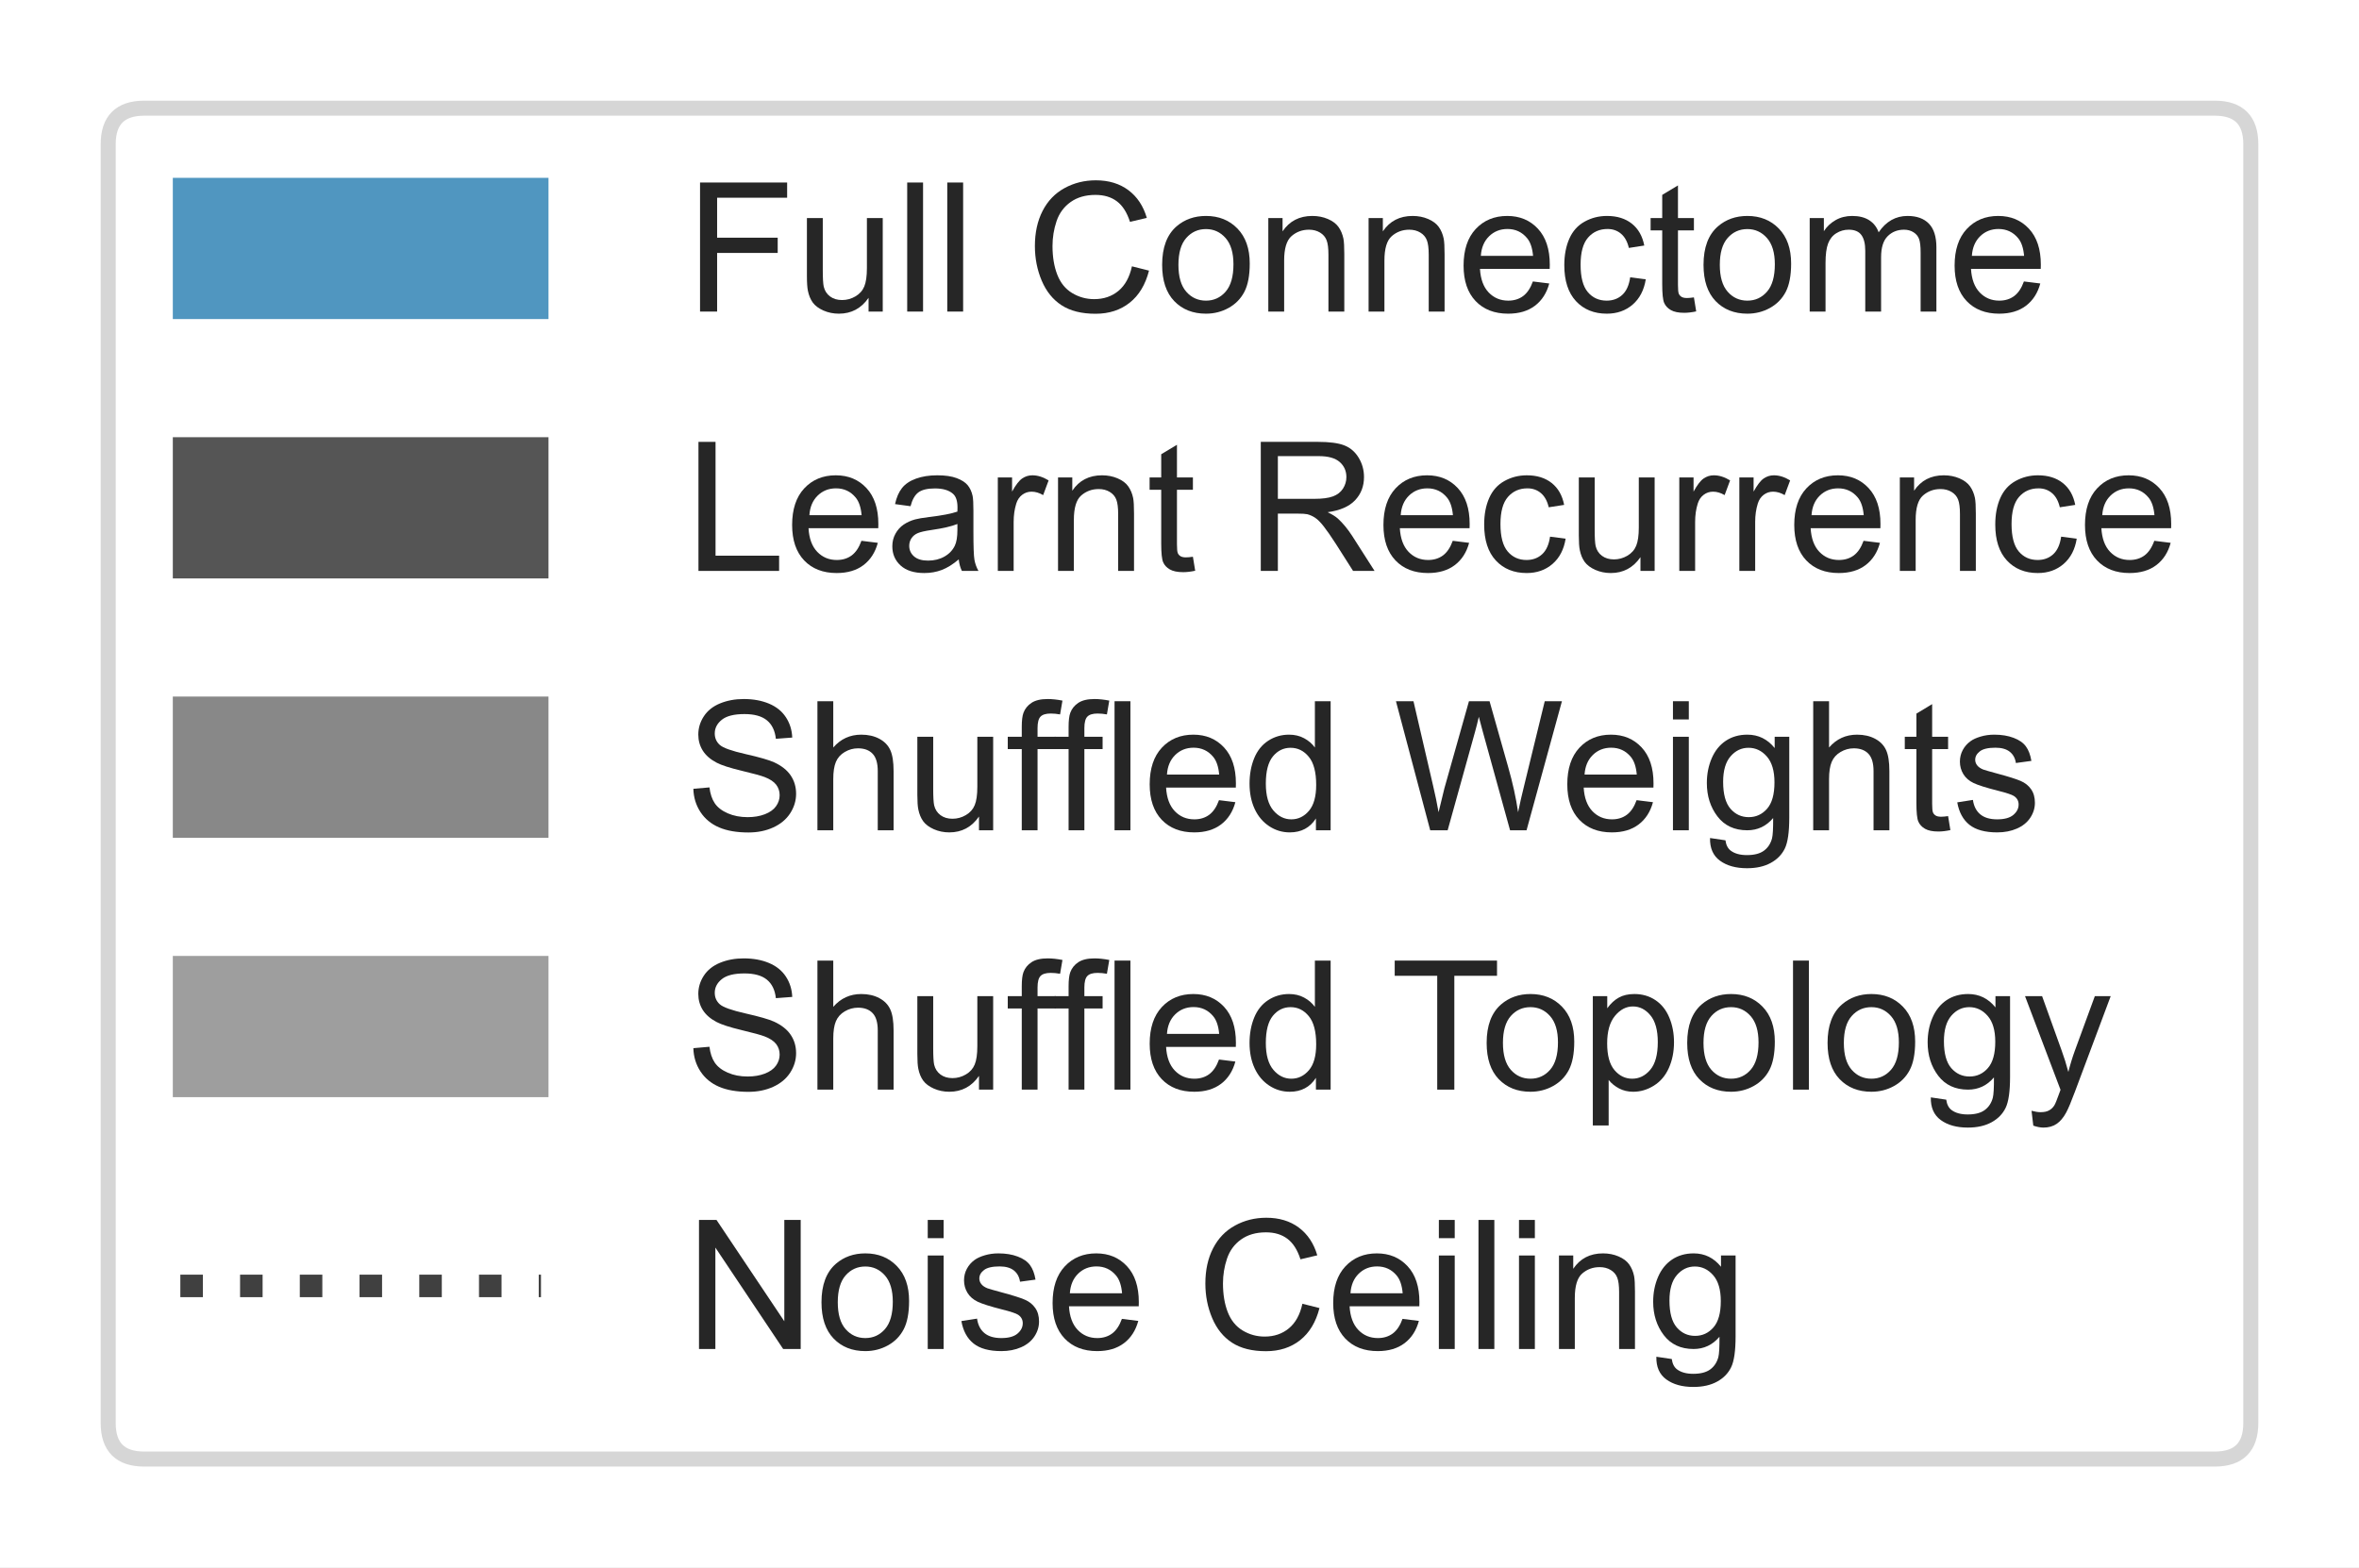
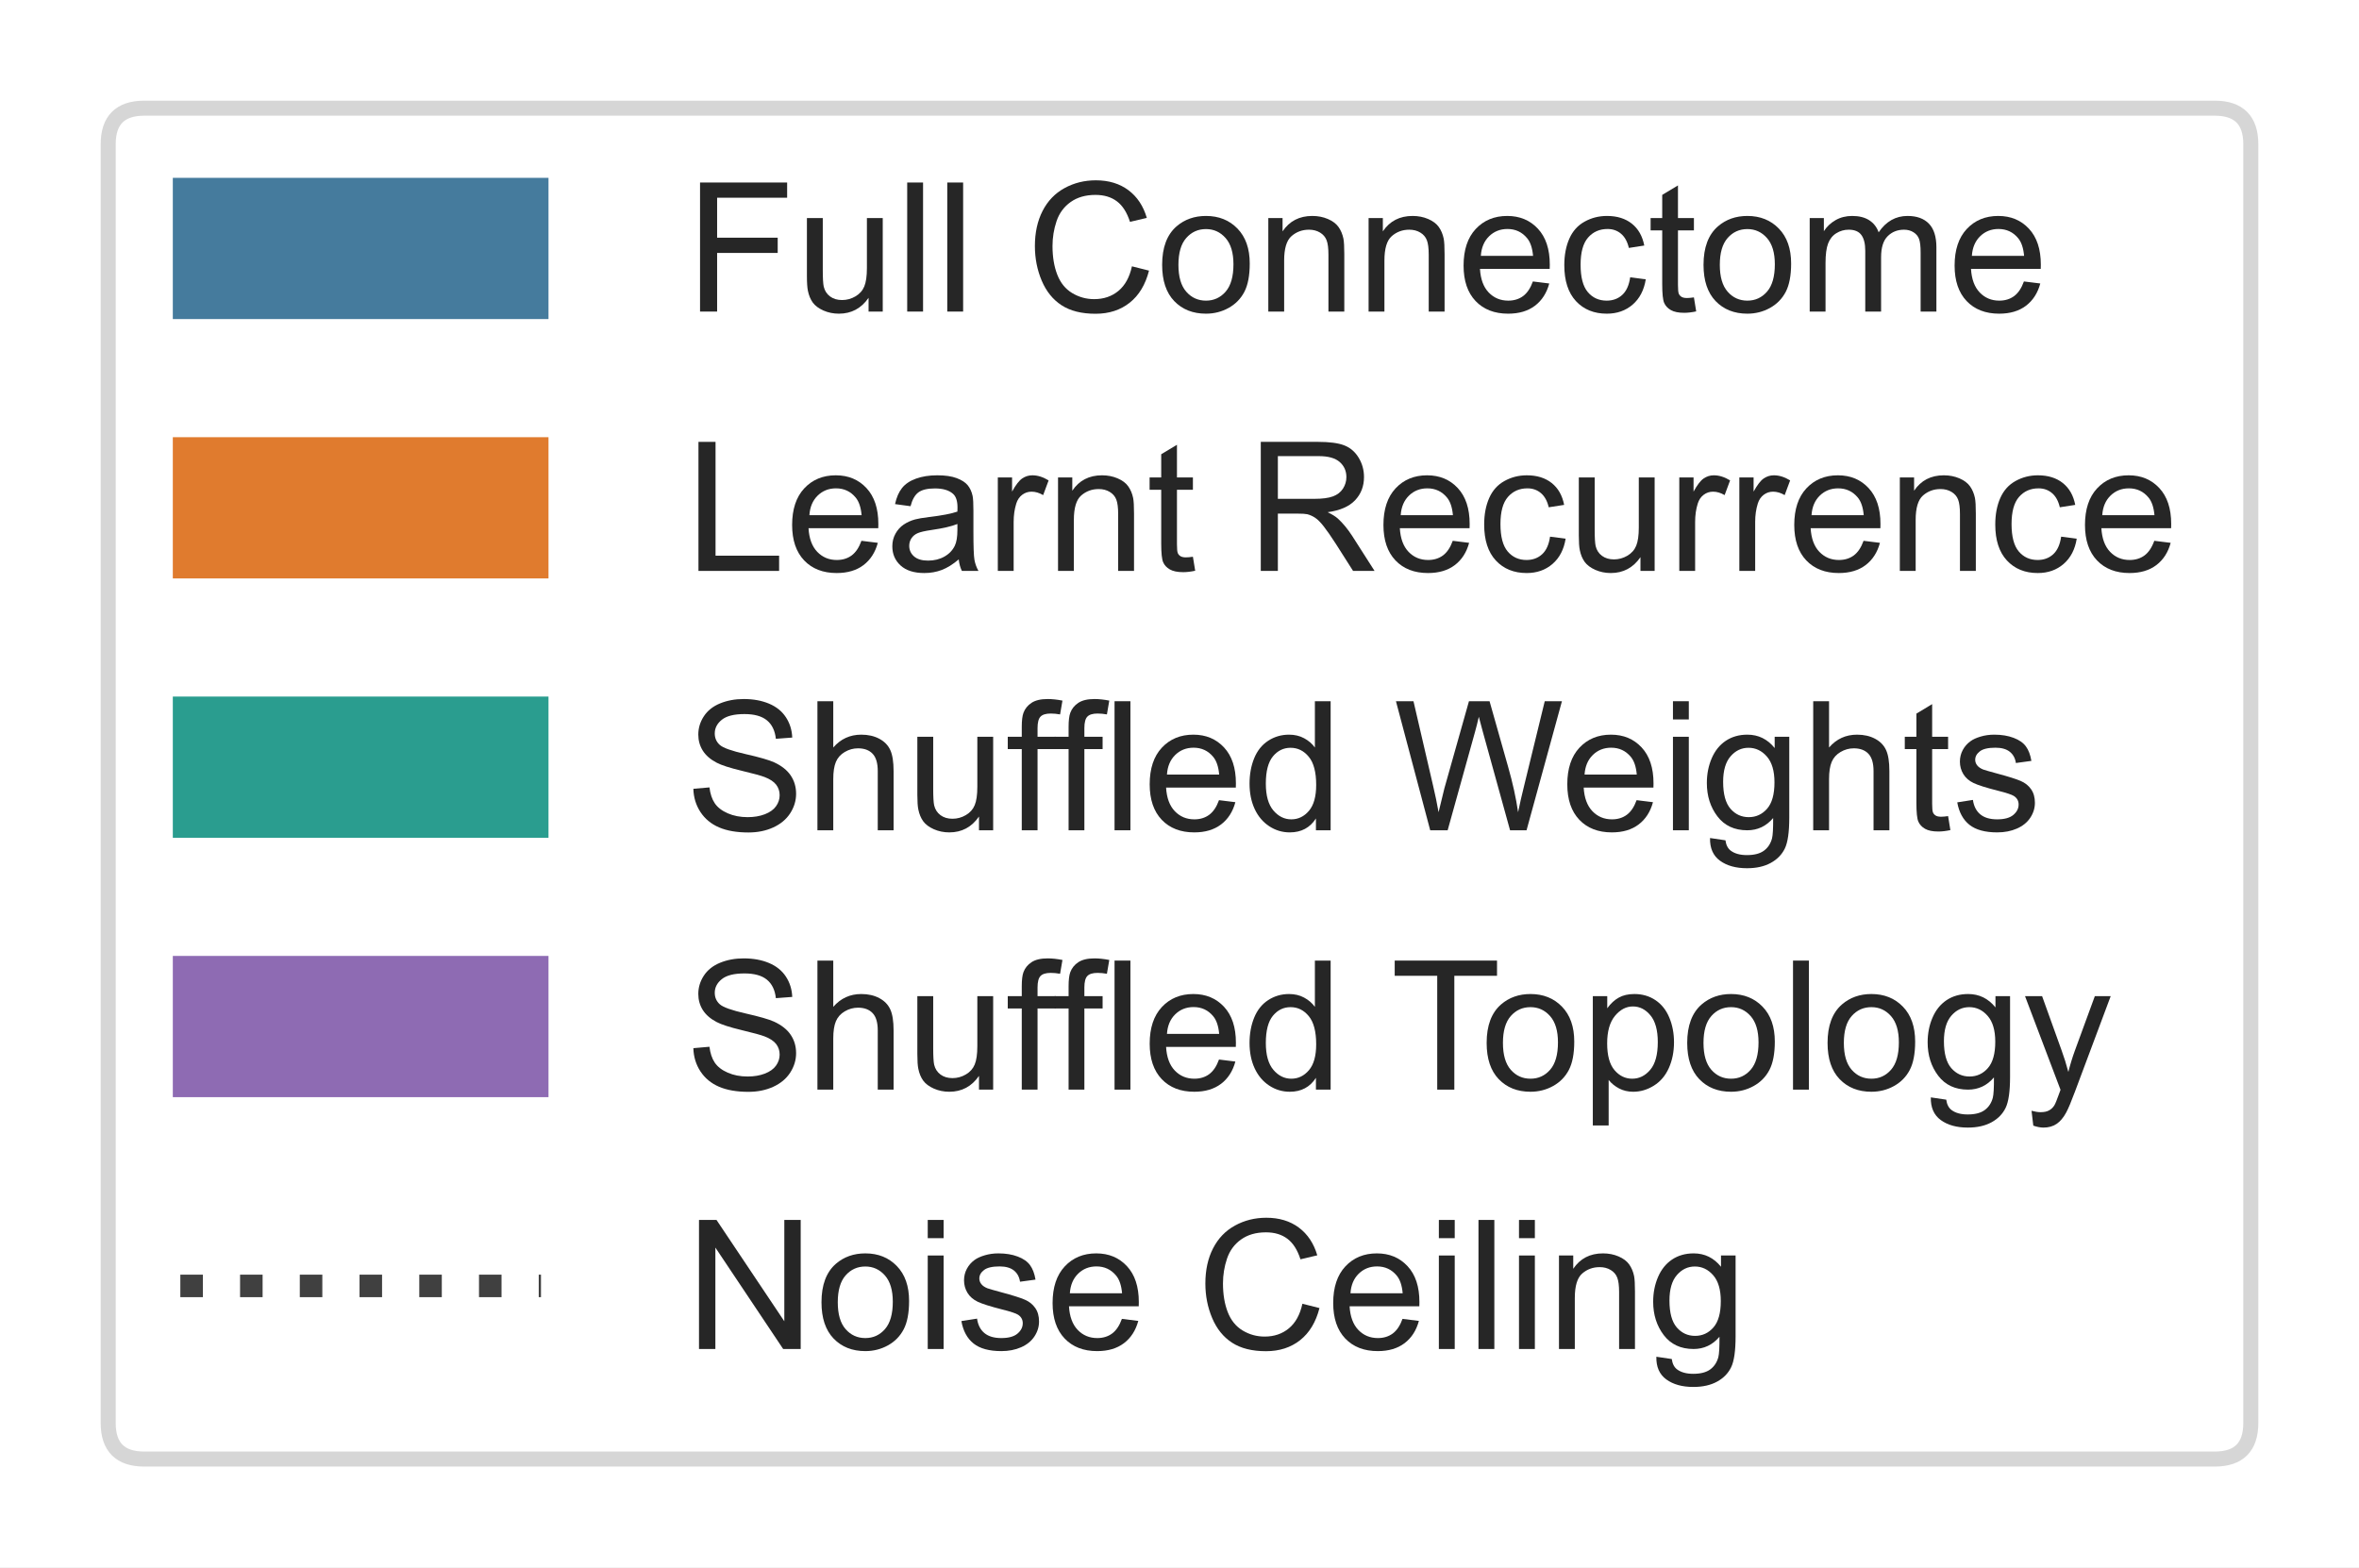
<svg xmlns="http://www.w3.org/2000/svg" xmlns:xlink="http://www.w3.org/1999/xlink" width="156.979pt" height="104.309pt" viewBox="0 0 156.979 104.309" version="1.1">
  <defs>
    <style type="text/css">*{stroke-linejoin: round; stroke-linecap: butt}</style>
  </defs>
  <g id="figure_1">
    <g id="patch_1">
      <path d="M 0 104.309  L 156.979 104.309  L 156.979 0  L 0 0  z " style="fill: #ffffff" />
    </g>
    <g id="legend_1">
      <g id="patch_2">
        <path d="M 9.6 97.109  L 147.379 97.109  Q 149.779 97.109 149.779 94.709  L 149.779 9.6  Q 149.779 7.2 147.379 7.2  L 9.6 7.2  Q 7.2 7.2 7.2 9.6  L 7.2 94.709  Q 7.2 97.109 9.6 97.109  z " style="fill: #ffffff; opacity: 0.8; stroke: #cccccc; stroke-linejoin: miter" />
      </g>
      <g id="patch_3">
-         <path d="M 12 20.736  L 36 20.736  L 36 12.336  L 12 12.336  z " style="fill: #5096c0; stroke: #5096c0; stroke-linejoin: miter" />
+         <path d="M 12 20.736  L 36 20.736  L 36 12.336  L 12 12.336  z " style="fill: #457b9d; stroke: #457b9d; stroke-linejoin: miter" />
      </g>
      <g id="text_1">
        <g style="fill: #262626" transform="translate(45.6 20.73633) scale(0.12 -0.12)">
          <defs>
            <path id="ArialMT-29" d="M 525 0  L 525 4581  L 3616 4581  L 3616 4041  L 1131 4041  L 1131 2622  L 3281 2622  L 3281 2081  L 1131 2081  L 1131 0  L 525 0  z " transform="scale(0.015625)" />
            <path id="ArialMT-58" d="M 2597 0  L 2597 488  Q 2209 -75 1544 -75  Q 1250 -75 995 37  Q 741 150 617 320  Q 494 491 444 738  Q 409 903 409 1263  L 409 3319  L 972 3319  L 972 1478  Q 972 1038 1006 884  Q 1059 663 1231 536  Q 1403 409 1656 409  Q 1909 409 2131 539  Q 2353 669 2445 892  Q 2538 1116 2538 1541  L 2538 3319  L 3100 3319  L 3100 0  L 2597 0  z " transform="scale(0.015625)" />
            <path id="ArialMT-4f" d="M 409 0  L 409 4581  L 972 4581  L 972 0  L 409 0  z " transform="scale(0.015625)" />
            <path id="ArialMT-3" transform="scale(0.015625)" />
            <path id="ArialMT-26" d="M 3763 1606  L 4369 1453  Q 4178 706 3683 314  Q 3188 -78 2472 -78  Q 1731 -78 1267 223  Q 803 525 561 1097  Q 319 1669 319 2325  Q 319 3041 592 3573  Q 866 4106 1370 4382  Q 1875 4659 2481 4659  Q 3169 4659 3637 4309  Q 4106 3959 4291 3325  L 3694 3184  Q 3534 3684 3231 3912  Q 2928 4141 2469 4141  Q 1941 4141 1586 3887  Q 1231 3634 1087 3207  Q 944 2781 944 2328  Q 944 1744 1114 1308  Q 1284 872 1643 656  Q 2003 441 2422 441  Q 2931 441 3284 734  Q 3638 1028 3763 1606  z " transform="scale(0.015625)" />
            <path id="ArialMT-52" d="M 213 1659  Q 213 2581 725 3025  Q 1153 3394 1769 3394  Q 2453 3394 2887 2945  Q 3322 2497 3322 1706  Q 3322 1066 3130 698  Q 2938 331 2570 128  Q 2203 -75 1769 -75  Q 1072 -75 642 372  Q 213 819 213 1659  z M 791 1659  Q 791 1022 1069 705  Q 1347 388 1769 388  Q 2188 388 2466 706  Q 2744 1025 2744 1678  Q 2744 2294 2464 2611  Q 2184 2928 1769 2928  Q 1347 2928 1069 2612  Q 791 2297 791 1659  z " transform="scale(0.015625)" />
            <path id="ArialMT-51" d="M 422 0  L 422 3319  L 928 3319  L 928 2847  Q 1294 3394 1984 3394  Q 2284 3394 2536 3286  Q 2788 3178 2913 3003  Q 3038 2828 3088 2588  Q 3119 2431 3119 2041  L 3119 0  L 2556 0  L 2556 2019  Q 2556 2363 2490 2533  Q 2425 2703 2258 2804  Q 2091 2906 1866 2906  Q 1506 2906 1245 2678  Q 984 2450 984 1813  L 984 0  L 422 0  z " transform="scale(0.015625)" />
            <path id="ArialMT-48" d="M 2694 1069  L 3275 997  Q 3138 488 2766 206  Q 2394 -75 1816 -75  Q 1088 -75 661 373  Q 234 822 234 1631  Q 234 2469 665 2931  Q 1097 3394 1784 3394  Q 2450 3394 2872 2941  Q 3294 2488 3294 1666  Q 3294 1616 3291 1516  L 816 1516  Q 847 969 1125 678  Q 1403 388 1819 388  Q 2128 388 2347 550  Q 2566 713 2694 1069  z M 847 1978  L 2700 1978  Q 2663 2397 2488 2606  Q 2219 2931 1791 2931  Q 1403 2931 1139 2672  Q 875 2413 847 1978  z " transform="scale(0.015625)" />
            <path id="ArialMT-46" d="M 2588 1216  L 3141 1144  Q 3050 572 2676 248  Q 2303 -75 1759 -75  Q 1078 -75 664 370  Q 250 816 250 1647  Q 250 2184 428 2587  Q 606 2991 970 3192  Q 1334 3394 1763 3394  Q 2303 3394 2647 3120  Q 2991 2847 3088 2344  L 2541 2259  Q 2463 2594 2264 2762  Q 2066 2931 1784 2931  Q 1359 2931 1093 2626  Q 828 2322 828 1663  Q 828 994 1084 691  Q 1341 388 1753 388  Q 2084 388 2306 591  Q 2528 794 2588 1216  z " transform="scale(0.015625)" />
            <path id="ArialMT-57" d="M 1650 503  L 1731 6  Q 1494 -44 1306 -44  Q 1000 -44 831 53  Q 663 150 594 308  Q 525 466 525 972  L 525 2881  L 113 2881  L 113 3319  L 525 3319  L 525 4141  L 1084 4478  L 1084 3319  L 1650 3319  L 1650 2881  L 1084 2881  L 1084 941  Q 1084 700 1114 631  Q 1144 563 1211 522  Q 1278 481 1403 481  Q 1497 481 1650 503  z " transform="scale(0.015625)" />
            <path id="ArialMT-50" d="M 422 0  L 422 3319  L 925 3319  L 925 2853  Q 1081 3097 1340 3245  Q 1600 3394 1931 3394  Q 2300 3394 2536 3241  Q 2772 3088 2869 2813  Q 3263 3394 3894 3394  Q 4388 3394 4653 3120  Q 4919 2847 4919 2278  L 4919 0  L 4359 0  L 4359 2091  Q 4359 2428 4304 2576  Q 4250 2725 4106 2815  Q 3963 2906 3769 2906  Q 3419 2906 3187 2673  Q 2956 2441 2956 1928  L 2956 0  L 2394 0  L 2394 2156  Q 2394 2531 2256 2718  Q 2119 2906 1806 2906  Q 1569 2906 1367 2781  Q 1166 2656 1075 2415  Q 984 2175 984 1722  L 984 0  L 422 0  z " transform="scale(0.015625)" />
          </defs>
          <use xlink:href="#ArialMT-29" />
          <use xlink:href="#ArialMT-58" transform="translate(61.07812 0)" />
          <use xlink:href="#ArialMT-4f" transform="translate(116.6875 0)" />
          <use xlink:href="#ArialMT-4f" transform="translate(138.9062 0)" />
          <use xlink:href="#ArialMT-3" transform="translate(161.125 0)" />
          <use xlink:href="#ArialMT-26" transform="translate(188.9062 0)" />
          <use xlink:href="#ArialMT-52" transform="translate(261.125 0)" />
          <use xlink:href="#ArialMT-51" transform="translate(316.7344 0)" />
          <use xlink:href="#ArialMT-51" transform="translate(372.3438 0)" />
          <use xlink:href="#ArialMT-48" transform="translate(427.9531 0)" />
          <use xlink:href="#ArialMT-46" transform="translate(483.5625 0)" />
          <use xlink:href="#ArialMT-57" transform="translate(533.5625 0)" />
          <use xlink:href="#ArialMT-52" transform="translate(561.3438 0)" />
          <use xlink:href="#ArialMT-50" transform="translate(616.9531 0)" />
          <use xlink:href="#ArialMT-48" transform="translate(700.25 0)" />
        </g>
      </g>
      <g id="patch_4">
-         <path d="M 12 37.998  L 36 37.998  L 36 29.598  L 12 29.598  z " style="fill: #555555; stroke: #555555; stroke-linejoin: miter" />
+         <path d="M 12 37.998  L 36 37.998  L 36 29.598  L 12 29.598  z " style="fill: #e07b2e; stroke: #e07b2e; stroke-linejoin: miter" />
      </g>
      <g id="text_2">
        <g style="fill: #262626" transform="translate(45.6 37.99805) scale(0.12 -0.12)">
          <defs>
            <path id="ArialMT-2f" d="M 469 0  L 469 4581  L 1075 4581  L 1075 541  L 3331 541  L 3331 0  L 469 0  z " transform="scale(0.015625)" />
            <path id="ArialMT-44" d="M 2588 409  Q 2275 144 1986 34  Q 1697 -75 1366 -75  Q 819 -75 525 192  Q 231 459 231 875  Q 231 1119 342 1320  Q 453 1522 633 1644  Q 813 1766 1038 1828  Q 1203 1872 1538 1913  Q 2219 1994 2541 2106  Q 2544 2222 2544 2253  Q 2544 2597 2384 2738  Q 2169 2928 1744 2928  Q 1347 2928 1158 2789  Q 969 2650 878 2297  L 328 2372  Q 403 2725 575 2942  Q 747 3159 1072 3276  Q 1397 3394 1825 3394  Q 2250 3394 2515 3294  Q 2781 3194 2906 3042  Q 3031 2891 3081 2659  Q 3109 2516 3109 2141  L 3109 1391  Q 3109 606 3145 398  Q 3181 191 3288 0  L 2700 0  Q 2613 175 2588 409  z M 2541 1666  Q 2234 1541 1622 1453  Q 1275 1403 1131 1340  Q 988 1278 909 1158  Q 831 1038 831 891  Q 831 666 1001 516  Q 1172 366 1500 366  Q 1825 366 2078 508  Q 2331 650 2450 897  Q 2541 1088 2541 1459  L 2541 1666  z " transform="scale(0.015625)" />
            <path id="ArialMT-55" d="M 416 0  L 416 3319  L 922 3319  L 922 2816  Q 1116 3169 1280 3281  Q 1444 3394 1641 3394  Q 1925 3394 2219 3213  L 2025 2691  Q 1819 2813 1613 2813  Q 1428 2813 1281 2702  Q 1134 2591 1072 2394  Q 978 2094 978 1738  L 978 0  L 416 0  z " transform="scale(0.015625)" />
            <path id="ArialMT-35" d="M 503 0  L 503 4581  L 2534 4581  Q 3147 4581 3465 4457  Q 3784 4334 3975 4021  Q 4166 3709 4166 3331  Q 4166 2844 3850 2509  Q 3534 2175 2875 2084  Q 3116 1969 3241 1856  Q 3506 1613 3744 1247  L 4541 0  L 3778 0  L 3172 953  Q 2906 1366 2734 1584  Q 2563 1803 2427 1890  Q 2291 1978 2150 2013  Q 2047 2034 1813 2034  L 1109 2034  L 1109 0  L 503 0  z M 1109 2559  L 2413 2559  Q 2828 2559 3062 2645  Q 3297 2731 3419 2920  Q 3541 3109 3541 3331  Q 3541 3656 3305 3865  Q 3069 4075 2559 4075  L 1109 4075  L 1109 2559  z " transform="scale(0.015625)" />
          </defs>
          <use xlink:href="#ArialMT-2f" />
          <use xlink:href="#ArialMT-48" transform="translate(55.60938 0)" />
          <use xlink:href="#ArialMT-44" transform="translate(111.2188 0)" />
          <use xlink:href="#ArialMT-55" transform="translate(166.8281 0)" />
          <use xlink:href="#ArialMT-51" transform="translate(200.125 0)" />
          <use xlink:href="#ArialMT-57" transform="translate(255.7344 0)" />
          <use xlink:href="#ArialMT-3" transform="translate(283.5156 0)" />
          <use xlink:href="#ArialMT-35" transform="translate(311.2969 0)" />
          <use xlink:href="#ArialMT-48" transform="translate(383.5156 0)" />
          <use xlink:href="#ArialMT-46" transform="translate(439.125 0)" />
          <use xlink:href="#ArialMT-58" transform="translate(489.125 0)" />
          <use xlink:href="#ArialMT-55" transform="translate(544.7344 0)" />
          <use xlink:href="#ArialMT-55" transform="translate(578.0312 0)" />
          <use xlink:href="#ArialMT-48" transform="translate(611.3281 0)" />
          <use xlink:href="#ArialMT-51" transform="translate(666.9375 0)" />
          <use xlink:href="#ArialMT-46" transform="translate(722.5469 0)" />
          <use xlink:href="#ArialMT-48" transform="translate(772.5469 0)" />
        </g>
      </g>
      <g id="patch_5">
-         <path d="M 12 55.26  L 36 55.26  L 36 46.86  L 12 46.86  z " style="fill: #888888; stroke: #888888; stroke-linejoin: miter" />
+         <path d="M 12 55.26  L 36 55.26  L 36 46.86  L 12 46.86  z " style="fill: #2a9d8f; stroke: #2a9d8f; stroke-linejoin: miter" />
      </g>
      <g id="text_3">
        <g style="fill: #262626" transform="translate(45.6 55.25977) scale(0.12 -0.12)">
          <defs>
            <path id="ArialMT-36" d="M 288 1472  L 859 1522  Q 900 1178 1048 958  Q 1197 738 1509 602  Q 1822 466 2213 466  Q 2559 466 2825 569  Q 3091 672 3220 851  Q 3350 1031 3350 1244  Q 3350 1459 3225 1620  Q 3100 1781 2813 1891  Q 2628 1963 1997 2114  Q 1366 2266 1113 2400  Q 784 2572 623 2826  Q 463 3081 463 3397  Q 463 3744 659 4045  Q 856 4347 1234 4503  Q 1613 4659 2075 4659  Q 2584 4659 2973 4495  Q 3363 4331 3572 4012  Q 3781 3694 3797 3291  L 3216 3247  Q 3169 3681 2898 3903  Q 2628 4125 2100 4125  Q 1550 4125 1298 3923  Q 1047 3722 1047 3438  Q 1047 3191 1225 3031  Q 1400 2872 2139 2705  Q 2878 2538 3153 2413  Q 3553 2228 3743 1945  Q 3934 1663 3934 1294  Q 3934 928 3725 604  Q 3516 281 3123 101  Q 2731 -78 2241 -78  Q 1619 -78 1198 103  Q 778 284 539 648  Q 300 1013 288 1472  z " transform="scale(0.015625)" />
            <path id="ArialMT-4b" d="M 422 0  L 422 4581  L 984 4581  L 984 2938  Q 1378 3394 1978 3394  Q 2347 3394 2619 3248  Q 2891 3103 3008 2847  Q 3125 2591 3125 2103  L 3125 0  L 2563 0  L 2563 2103  Q 2563 2525 2380 2717  Q 2197 2909 1863 2909  Q 1613 2909 1392 2779  Q 1172 2650 1078 2428  Q 984 2206 984 1816  L 984 0  L 422 0  z " transform="scale(0.015625)" />
            <path id="ArialMT-49" d="M 556 0  L 556 2881  L 59 2881  L 59 3319  L 556 3319  L 556 3672  Q 556 4006 616 4169  Q 697 4388 901 4523  Q 1106 4659 1475 4659  Q 1713 4659 2000 4603  L 1916 4113  Q 1741 4144 1584 4144  Q 1328 4144 1222 4034  Q 1116 3925 1116 3625  L 1116 3319  L 1763 3319  L 1763 2881  L 1116 2881  L 1116 0  L 556 0  z " transform="scale(0.015625)" />
            <path id="ArialMT-47" d="M 2575 0  L 2575 419  Q 2259 -75 1647 -75  Q 1250 -75 917 144  Q 584 363 401 755  Q 219 1147 219 1656  Q 219 2153 384 2558  Q 550 2963 881 3178  Q 1213 3394 1622 3394  Q 1922 3394 2156 3267  Q 2391 3141 2538 2938  L 2538 4581  L 3097 4581  L 3097 0  L 2575 0  z M 797 1656  Q 797 1019 1065 703  Q 1334 388 1700 388  Q 2069 388 2326 689  Q 2584 991 2584 1609  Q 2584 2291 2321 2609  Q 2059 2928 1675 2928  Q 1300 2928 1048 2622  Q 797 2316 797 1656  z " transform="scale(0.015625)" />
            <path id="ArialMT-3a" d="M 1294 0  L 78 4581  L 700 4581  L 1397 1578  Q 1509 1106 1591 641  Q 1766 1375 1797 1488  L 2669 4581  L 3400 4581  L 4056 2263  Q 4303 1400 4413 641  Q 4500 1075 4641 1638  L 5359 4581  L 5969 4581  L 4713 0  L 4128 0  L 3163 3491  Q 3041 3928 3019 4028  Q 2947 3713 2884 3491  L 1913 0  L 1294 0  z " transform="scale(0.015625)" />
            <path id="ArialMT-4c" d="M 425 3934  L 425 4581  L 988 4581  L 988 3934  L 425 3934  z M 425 0  L 425 3319  L 988 3319  L 988 0  L 425 0  z " transform="scale(0.015625)" />
            <path id="ArialMT-4a" d="M 319 -275  L 866 -356  Q 900 -609 1056 -725  Q 1266 -881 1628 -881  Q 2019 -881 2231 -725  Q 2444 -569 2519 -288  Q 2563 -116 2559 434  Q 2191 0 1641 0  Q 956 0 581 494  Q 206 988 206 1678  Q 206 2153 378 2554  Q 550 2956 876 3175  Q 1203 3394 1644 3394  Q 2231 3394 2613 2919  L 2613 3319  L 3131 3319  L 3131 450  Q 3131 -325 2973 -648  Q 2816 -972 2473 -1159  Q 2131 -1347 1631 -1347  Q 1038 -1347 672 -1080  Q 306 -813 319 -275  z M 784 1719  Q 784 1066 1043 766  Q 1303 466 1694 466  Q 2081 466 2343 764  Q 2606 1063 2606 1700  Q 2606 2309 2336 2618  Q 2066 2928 1684 2928  Q 1309 2928 1046 2623  Q 784 2319 784 1719  z " transform="scale(0.015625)" />
            <path id="ArialMT-56" d="M 197 991  L 753 1078  Q 800 744 1014 566  Q 1228 388 1613 388  Q 2000 388 2187 545  Q 2375 703 2375 916  Q 2375 1106 2209 1216  Q 2094 1291 1634 1406  Q 1016 1563 777 1677  Q 538 1791 414 1992  Q 291 2194 291 2438  Q 291 2659 392 2848  Q 494 3038 669 3163  Q 800 3259 1026 3326  Q 1253 3394 1513 3394  Q 1903 3394 2198 3281  Q 2494 3169 2634 2976  Q 2775 2784 2828 2463  L 2278 2388  Q 2241 2644 2061 2787  Q 1881 2931 1553 2931  Q 1166 2931 1000 2803  Q 834 2675 834 2503  Q 834 2394 903 2306  Q 972 2216 1119 2156  Q 1203 2125 1616 2013  Q 2213 1853 2448 1751  Q 2684 1650 2818 1456  Q 2953 1263 2953 975  Q 2953 694 2789 445  Q 2625 197 2315 61  Q 2006 -75 1616 -75  Q 969 -75 630 194  Q 291 463 197 991  z " transform="scale(0.015625)" />
          </defs>
          <use xlink:href="#ArialMT-36" />
          <use xlink:href="#ArialMT-4b" transform="translate(66.70312 0)" />
          <use xlink:href="#ArialMT-58" transform="translate(122.3125 0)" />
          <use xlink:href="#ArialMT-49" transform="translate(177.9219 0)" />
          <use xlink:href="#ArialMT-49" transform="translate(203.8906 0)" />
          <use xlink:href="#ArialMT-4f" transform="translate(231.6719 0)" />
          <use xlink:href="#ArialMT-48" transform="translate(253.8906 0)" />
          <use xlink:href="#ArialMT-47" transform="translate(309.5 0)" />
          <use xlink:href="#ArialMT-3" transform="translate(365.1094 0)" />
          <use xlink:href="#ArialMT-3a" transform="translate(392.8906 0)" />
          <use xlink:href="#ArialMT-48" transform="translate(485.4688 0)" />
          <use xlink:href="#ArialMT-4c" transform="translate(541.0781 0)" />
          <use xlink:href="#ArialMT-4a" transform="translate(563.2969 0)" />
          <use xlink:href="#ArialMT-4b" transform="translate(618.9062 0)" />
          <use xlink:href="#ArialMT-57" transform="translate(674.5156 0)" />
          <use xlink:href="#ArialMT-56" transform="translate(702.2969 0)" />
        </g>
      </g>
      <g id="patch_6">
-         <path d="M 12 72.522  L 36 72.522  L 36 64.122  L 12 64.122  z " style="fill: #9e9e9e; stroke: #9e9e9e; stroke-linejoin: miter" />
+         <path d="M 12 72.522  L 36 72.522  L 36 64.122  L 12 64.122  z " style="fill: #8e6bb3; stroke: #8e6bb3; stroke-linejoin: miter" />
      </g>
      <g id="text_4">
        <g style="fill: #262626" transform="translate(45.6 72.52172) scale(0.12 -0.12)">
          <defs>
            <path id="ArialMT-37" d="M 1659 0  L 1659 4041  L 150 4041  L 150 4581  L 3781 4581  L 3781 4041  L 2266 4041  L 2266 0  L 1659 0  z " transform="scale(0.015625)" />
            <path id="ArialMT-53" d="M 422 -1272  L 422 3319  L 934 3319  L 934 2888  Q 1116 3141 1344 3267  Q 1572 3394 1897 3394  Q 2322 3394 2647 3175  Q 2972 2956 3137 2557  Q 3303 2159 3303 1684  Q 3303 1175 3120 767  Q 2938 359 2589 142  Q 2241 -75 1856 -75  Q 1575 -75 1351 44  Q 1128 163 984 344  L 984 -1272  L 422 -1272  z M 931 1641  Q 931 1000 1190 694  Q 1450 388 1819 388  Q 2194 388 2461 705  Q 2728 1022 2728 1688  Q 2728 2322 2467 2637  Q 2206 2953 1844 2953  Q 1484 2953 1207 2617  Q 931 2281 931 1641  z " transform="scale(0.015625)" />
            <path id="ArialMT-5c" d="M 397 -1278  L 334 -750  Q 519 -800 656 -800  Q 844 -800 956 -737  Q 1069 -675 1141 -563  Q 1194 -478 1313 -144  Q 1328 -97 1363 -6  L 103 3319  L 709 3319  L 1400 1397  Q 1534 1031 1641 628  Q 1738 1016 1872 1384  L 2581 3319  L 3144 3319  L 1881 -56  Q 1678 -603 1566 -809  Q 1416 -1088 1222 -1217  Q 1028 -1347 759 -1347  Q 597 -1347 397 -1278  z " transform="scale(0.015625)" />
          </defs>
          <use xlink:href="#ArialMT-36" />
          <use xlink:href="#ArialMT-4b" transform="translate(66.70312 0)" />
          <use xlink:href="#ArialMT-58" transform="translate(122.3125 0)" />
          <use xlink:href="#ArialMT-49" transform="translate(177.9219 0)" />
          <use xlink:href="#ArialMT-49" transform="translate(203.8906 0)" />
          <use xlink:href="#ArialMT-4f" transform="translate(231.6719 0)" />
          <use xlink:href="#ArialMT-48" transform="translate(253.8906 0)" />
          <use xlink:href="#ArialMT-47" transform="translate(309.5 0)" />
          <use xlink:href="#ArialMT-3" transform="translate(365.1094 0)" />
          <use xlink:href="#ArialMT-37" transform="translate(391.0781 0)" />
          <use xlink:href="#ArialMT-52" transform="translate(441.0781 0)" />
          <use xlink:href="#ArialMT-53" transform="translate(496.6875 0)" />
          <use xlink:href="#ArialMT-52" transform="translate(552.2969 0)" />
          <use xlink:href="#ArialMT-4f" transform="translate(607.9062 0)" />
          <use xlink:href="#ArialMT-52" transform="translate(630.125 0)" />
          <use xlink:href="#ArialMT-4a" transform="translate(685.7344 0)" />
          <use xlink:href="#ArialMT-5c" transform="translate(741.3438 0)" />
        </g>
      </g>
      <g id="line2d_1">
        <path d="M 12 85.584  L 24 85.584  L 36 85.584  " style="fill: none; stroke-dasharray: 1.5,2.475; stroke-dashoffset: 0; stroke: #404040; stroke-width: 1.5" />
      </g>
      <g id="text_5">
        <g style="fill: #262626" transform="translate(45.6 89.78367) scale(0.12 -0.12)">
          <defs>
            <path id="ArialMT-31" d="M 488 0  L 488 4581  L 1109 4581  L 3516 984  L 3516 4581  L 4097 4581  L 4097 0  L 3475 0  L 1069 3600  L 1069 0  L 488 0  z " transform="scale(0.015625)" />
          </defs>
          <use xlink:href="#ArialMT-31" />
          <use xlink:href="#ArialMT-52" transform="translate(72.21875 0)" />
          <use xlink:href="#ArialMT-4c" transform="translate(127.8281 0)" />
          <use xlink:href="#ArialMT-56" transform="translate(150.0469 0)" />
          <use xlink:href="#ArialMT-48" transform="translate(200.0469 0)" />
          <use xlink:href="#ArialMT-3" transform="translate(255.6562 0)" />
          <use xlink:href="#ArialMT-26" transform="translate(283.4375 0)" />
          <use xlink:href="#ArialMT-48" transform="translate(355.6562 0)" />
          <use xlink:href="#ArialMT-4c" transform="translate(411.2656 0)" />
          <use xlink:href="#ArialMT-4f" transform="translate(433.4844 0)" />
          <use xlink:href="#ArialMT-4c" transform="translate(455.7031 0)" />
          <use xlink:href="#ArialMT-51" transform="translate(477.9219 0)" />
          <use xlink:href="#ArialMT-4a" transform="translate(533.5312 0)" />
        </g>
      </g>
    </g>
  </g>
</svg>
